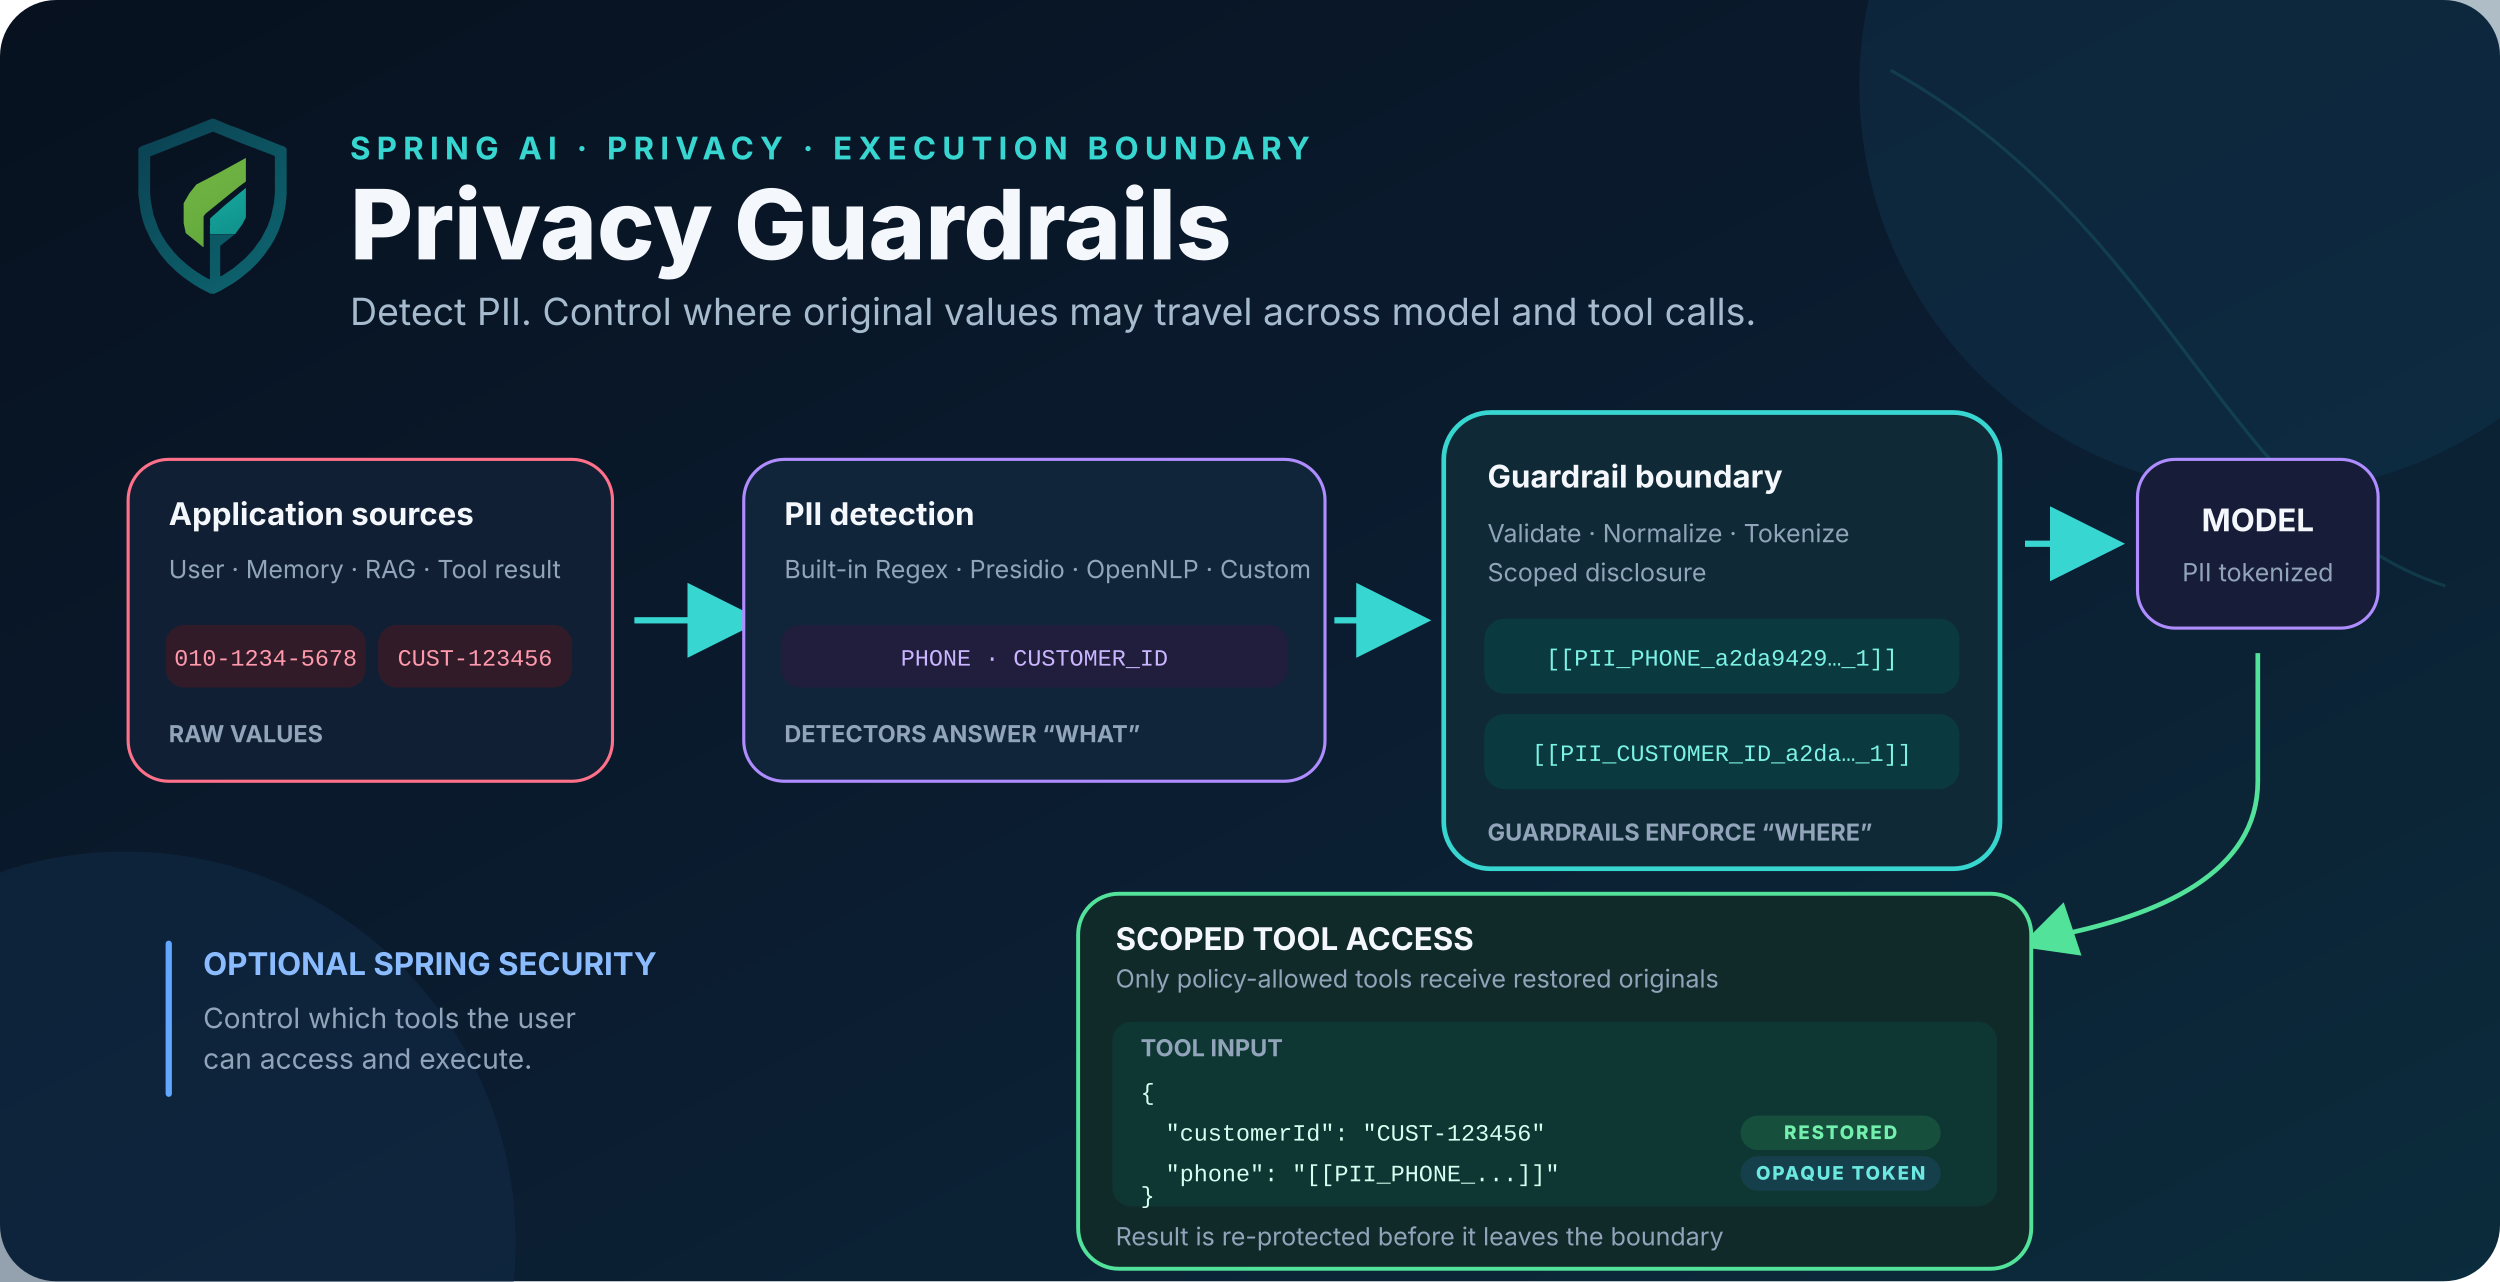
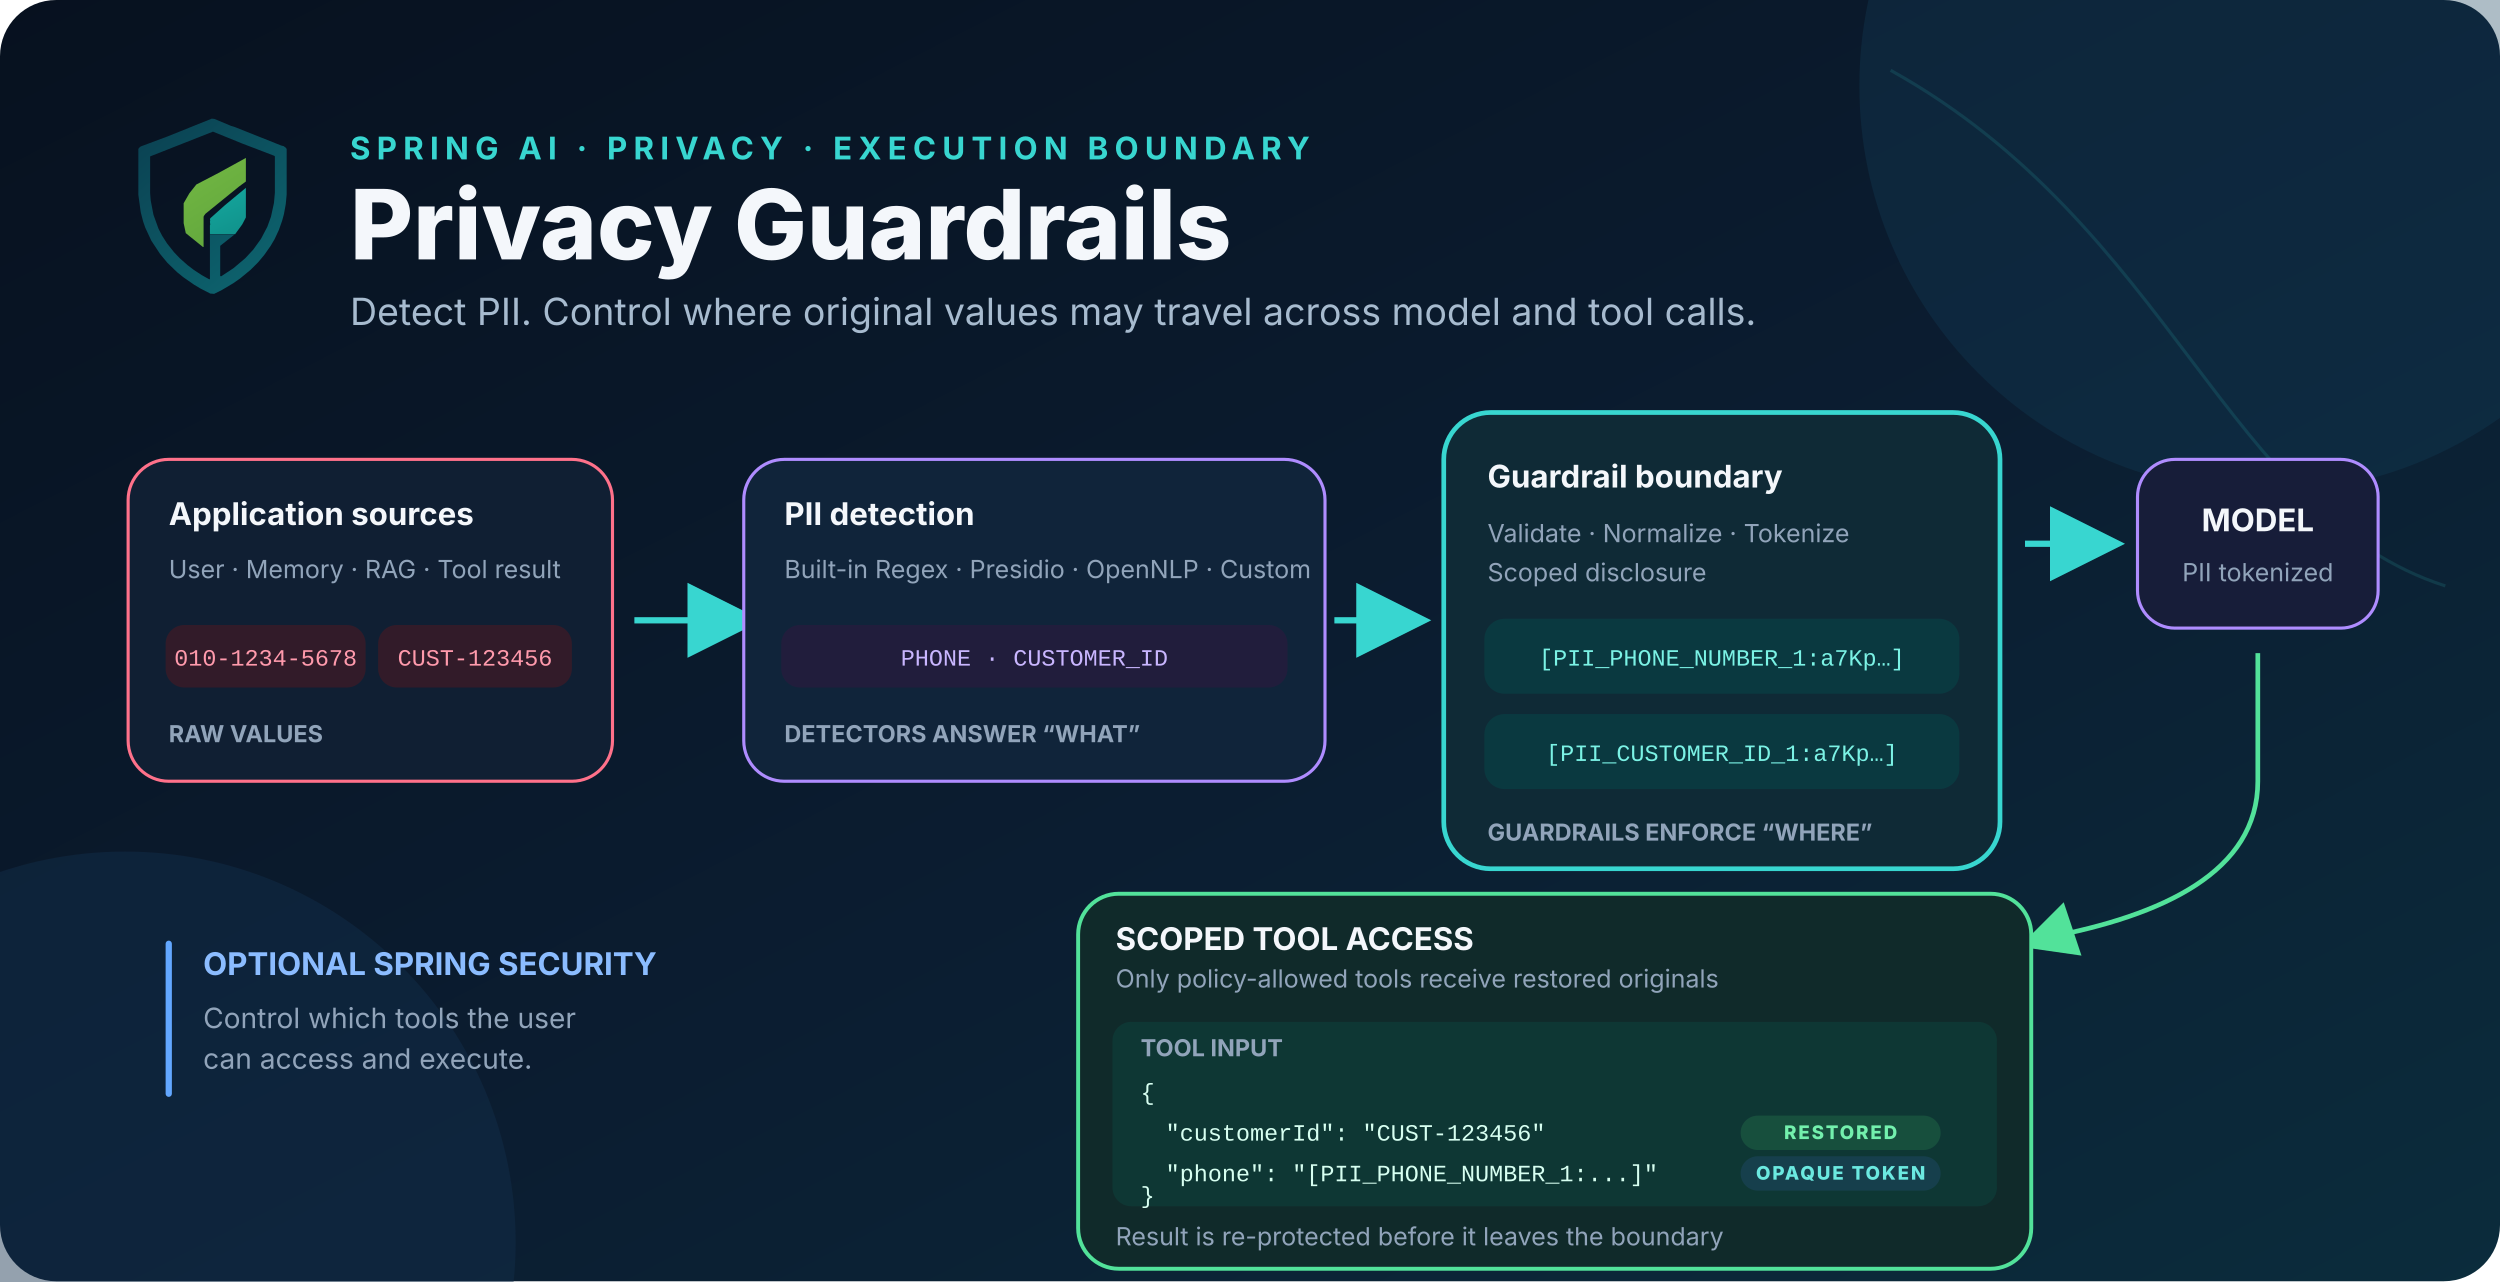
<svg xmlns="http://www.w3.org/2000/svg" width="1600" height="820" viewBox="0 0 1600 820" role="img" aria-labelledby="title desc">
  <defs>
    <linearGradient id="background" x1="0" y1="0" x2="1" y2="1">
      <stop offset="0" stop-color="#07111f" />
      <stop offset="0.55" stop-color="#0b1d31" />
      <stop offset="1" stop-color="#0b2c3c" />
    </linearGradient>
    <linearGradient id="heroshieldGradient" gradientUnits="userSpaceOnUse" x1="169" y1="77" x2="680" y2="677">
      <stop offset="0" stop-color="#0b3f50" />
      <stop offset="1" stop-color="#0d6872" />
    </linearGradient>
    <linearGradient id="herogreenGradient" gradientUnits="userSpaceOnUse" x1="347.85" y1="227" x2="501.15" y2="467">
      <stop offset="0" stop-color="#72b743" />
      <stop offset="1" stop-color="#63a83d" />
    </linearGradient>
    <linearGradient id="herotealGradient" gradientUnits="userSpaceOnUse" x1="450.05" y1="347" x2="536.92" y2="545">
      <stop offset="0" stop-color="#14a39a" />
      <stop offset="1" stop-color="#0e8883" />
    </linearGradient>
    <marker id="arrowCyan" markerWidth="12" markerHeight="12" refX="10" refY="6" orient="auto">
      <path d="M0 0L12 6L0 12Z" fill="#38d6d0" />
    </marker>
    <marker id="arrowGreen" markerWidth="12" markerHeight="12" refX="10" refY="6" orient="auto">
      <path d="M0 0L12 6L0 12Z" fill="#52e29a" />
    </marker>
    <style>
      .sans { font-family: Inter, ui-sans-serif, -apple-system, BlinkMacSystemFont, "Segoe UI", sans-serif; }
      .mono { font-family: "SFMono-Regular", Consolas, "Liberation Mono", monospace; }
      .eyebrow { font-size: 20px; font-weight: 700; letter-spacing: 4px; fill: #38d6d0; }
      .title { font-size: 62px; font-weight: 800; fill: #f4f7fb; }
      .subtitle { font-size: 24px; fill: #a7bbcf; }
      .node-title { font-size: 20px; font-weight: 750; fill: #f4f7fb; }
      .node-body { font-size: 16px; fill: #91a4ba; }
      .tiny { font-size: 15px; font-weight: 650; fill: #91a4ba; }
      .label { font-size: 12px; font-weight: 800; letter-spacing: 1.2px; }
    </style>
  </defs>
  <rect width="1600" height="820" rx="36" fill="url(#background)" />
  <circle cx="1450" cy="55" r="260" fill="#113e57" opacity="0.34" />
  <circle cx="80" cy="795" r="250" fill="#122e4b" opacity="0.45" />
  <path d="M1210 45C1390 145 1425 330 1565 375" fill="none" stroke="#38d6d0" stroke-width="2" opacity="0.13" />
  <g transform="translate(92 74)">
    <g transform="translate(-5.397 0) scale(0.1933333) translate(-169 -77)">
      <path d="M 422.000 87.000 L 278.000 145.000 L 187.000 179.000 L 181.000 184.000 L 179.000 188.000 L 179.000 339.000 L 187.000 397.000 L 195.000 428.000 L 202.000 448.000 L 222.000 491.000 L 251.000 535.000 L 275.000 564.000 L 307.000 595.000 L 328.000 612.000 L 364.000 637.000 L 384.000 649.000 L 417.000 666.000 L 430.000 667.000 L 456.000 654.000 L 493.000 632.000 L 516.000 616.000 L 551.000 587.000 L 576.000 562.000 L 596.000 538.000 L 617.000 508.000 L 630.000 486.000 L 644.000 456.000 L 655.000 425.000 L 661.000 403.000 L 667.000 370.000 L 670.000 338.000 L 670.000 188.000 L 668.000 184.000 L 660.000 178.000 L 652.000 176.000 L 499.000 115.000 L 486.000 111.000 L 431.000 88.000 Z M 426.000 130.000 L 522.000 169.000 L 629.000 210.000 L 631.000 212.000 L 631.000 332.000 L 628.000 366.000 L 618.000 412.000 L 606.000 445.000 L 585.000 485.000 L 559.000 521.000 L 533.000 549.000 L 494.000 582.000 L 453.000 609.000 L 450.000 608.000 L 450.000 508.000 L 498.000 470.000 L 416.000 470.000 L 416.000 618.000 L 414.000 619.000 L 389.000 605.000 L 363.000 588.000 L 342.000 572.000 L 316.000 549.000 L 297.000 529.000 L 274.000 500.000 L 258.000 475.000 L 246.000 452.000 L 229.000 405.000 L 220.000 358.000 L 218.000 333.000 L 218.000 212.000 Z" fill="url(#heroshieldGradient)" fill-rule="evenodd" clip-rule="evenodd" />
      <path d="M 535.000 217.000 L 444.000 267.000 L 371.000 305.000 L 348.000 334.000 L 329.000 367.000 L 329.000 433.000 L 336.000 466.000 L 393.000 512.000 L 395.000 512.000 L 395.000 412.000 L 396.000 409.000 L 401.000 402.000 L 512.000 312.000 L 535.000 295.000 Z" fill="url(#herogreenGradient)" />
      <path d="M 535.000 316.000 L 465.000 374.000 L 417.000 417.000 L 416.000 422.000 L 417.000 424.000 L 416.000 428.000 L 417.000 438.000 L 416.000 440.000 L 416.000 468.000 L 417.000 469.000 L 498.000 469.000 L 499.000 470.000 L 523.000 437.000 L 535.000 414.000 Z" fill="url(#herotealGradient)" />
    </g>
  </g>
  <text x="224" y="102" class="sans eyebrow">SPRING AI · PRIVACY · EXECUTION BOUNDARY</text>
  <text x="224" y="166" class="sans title">Privacy Guardrails</text>
  <text x="224" y="208" class="sans subtitle">Detect PII. Control where original values may travel across model and tool calls.</text>
  <g transform="translate(82 294)">
    <rect width="310" height="206" rx="26" fill="#101f33" stroke="#ff718a" stroke-width="2" />
    <text x="26" y="42" class="sans node-title">Application sources</text>
    <text x="26" y="76" class="sans node-body">User · Memory · RAG · Tool result</text>
    <rect x="24" y="106" width="128" height="40" rx="12" fill="#321b29" />
    <text x="88" y="132" text-anchor="middle" class="mono" font-size="15" fill="#ff9aac">010-1234-5678</text>
    <rect x="160" y="106" width="124" height="40" rx="12" fill="#321b29" />
    <text x="222" y="132" text-anchor="middle" class="mono" font-size="15" fill="#ff9aac">CUST-123456</text>
    <text x="26" y="181" class="sans tiny" font-weight="700" fill="#ff9aac">RAW VALUES</text>
  </g>
  <path d="M406 397H480" stroke="#38d6d0" stroke-width="4" marker-end="url(#arrowCyan)" />
  <g transform="translate(476 294)">
    <rect width="372" height="206" rx="26" fill="#10243a" stroke="#af8cff" stroke-width="2" />
    <text x="26" y="42" class="sans node-title">PII detection</text>
    <text x="26" y="76" class="sans node-body">Built-in Regex · Presidio · OpenNLP · Custom</text>
    <rect x="24" y="106" width="324" height="40" rx="12" fill="#211d3c" />
    <text x="186" y="132" text-anchor="middle" class="mono" font-size="15" fill="#c9b6ff">PHONE · CUSTOMER_ID</text>
    <text x="26" y="181" class="sans tiny" font-weight="700">DETECTORS ANSWER “WHAT”</text>
  </g>
  <path d="M854 397H908" stroke="#38d6d0" stroke-width="4" marker-end="url(#arrowCyan)" />
  <g transform="translate(924 264)">
    <rect width="356" height="292" rx="30" fill="#0f2a36" stroke="#38d6d0" stroke-width="3" />
    <text x="28" y="48" class="sans node-title" fill="#38d6d0">Guardrail boundary</text>
    <text x="28" y="83" class="sans node-body">Validate · Normalize · Tokenize</text>
    <text x="28" y="108" class="sans node-body">Scoped disclosure</text>
    <rect x="26" y="132" width="304" height="48" rx="13" fill="#0a3940" />
-     <text x="178" y="162" text-anchor="middle" class="mono" font-size="15" fill="#7bf2e5">[[PII_PHONE_a2da9429…_1]]</text>
+     <text x="178" y="162" text-anchor="middle" class="mono" font-size="15" fill="#7bf2e5">[PII_PHONE_NUMBER_1:a7Kp…]</text>
    <rect x="26" y="193" width="304" height="48" rx="13" fill="#0a3940" />
-     <text x="178" y="223" text-anchor="middle" class="mono" font-size="15" fill="#7bf2e5">[[PII_CUSTOMER_ID_a2da…_1]]</text>
+     <text x="178" y="223" text-anchor="middle" class="mono" font-size="15" fill="#7bf2e5">[PII_CUSTOMER_ID_1:a7Kp…]</text>
    <text x="28" y="274" class="sans tiny" font-weight="700" fill="#38d6d0">GUARDRAILS ENFORCE “WHERE”</text>
  </g>
  <path d="M1296 348H1352" stroke="#38d6d0" stroke-width="4" marker-end="url(#arrowCyan)" />
  <g transform="translate(1368 294)">
    <rect width="154" height="108" rx="24" fill="#171d39" stroke="#af8cff" stroke-width="2" />
    <text x="77" y="46" text-anchor="middle" class="sans node-title">MODEL</text>
    <text x="77" y="78" text-anchor="middle" class="sans node-body">PII tokenized</text>
  </g>
  <path d="M1445 418V500C1445 558 1384 586 1310 600L1298 604" fill="none" stroke="#52e29a" stroke-width="3" marker-end="url(#arrowGreen)" />
  <g transform="translate(106 602)">
    <rect width="4" height="100" rx="2" fill="#62a7ff" />
    <text x="24" y="22" class="sans node-title" style="fill: #8bbcff">OPTIONAL SPRING SECURITY</text>
    <text x="24" y="56" class="sans node-body" style="font-size: 18px">
      <tspan x="24">Control which tools the user</tspan>
      <tspan x="24" dy="26">can access and execute.</tspan>
    </text>
  </g>
  <g transform="translate(690 572)">
    <rect width="610" height="240" rx="26" fill="#102a2a" stroke="#52e29a" stroke-width="2.5" />
    <text x="24" y="36" class="sans node-title" fill="#52e29a">SCOPED TOOL ACCESS</text>
    <text x="24" y="60" class="sans node-body" fill="#8feab9">Only policy-allowed tools receive restored originals</text>
    <rect x="22" y="82" width="566" height="118" rx="12" fill="#0e3734" />
    <text x="40" y="104" class="sans tiny" font-weight="700" fill="#8feab9">TOOL INPUT</text>
    <text x="40" y="132" class="mono" font-size="15" fill="#d7fff1">{</text>
    <text x="56" y="158" class="mono" font-size="15" fill="#d7fff1">"customerId": "CUST-123456"</text>
    <rect x="424" y="142" width="128" height="22" rx="11" fill="#174f3d" />
    <text x="488" y="157" text-anchor="middle" class="sans label" fill="#73f0ad">RESTORED</text>
-     <text x="56" y="184" class="mono" font-size="15" fill="#d7fff1">"phone": "[[PII_PHONE_...]]"</text>
+     <text x="56" y="184" class="mono" font-size="15" fill="#d7fff1">"phone": "[PII_PHONE_NUMBER_1:...]"</text>
    <rect x="424" y="168" width="128" height="22" rx="11" fill="#163f4c" />
    <text x="488" y="183" text-anchor="middle" class="sans label" fill="#6be9e0">OPAQUE TOKEN</text>
    <text x="40" y="198" class="mono" font-size="15" fill="#d7fff1">}</text>
    <text x="24" y="225" class="sans node-body" fill="#52e29a">Result is re-protected before it leaves the boundary</text>
  </g>
</svg>
